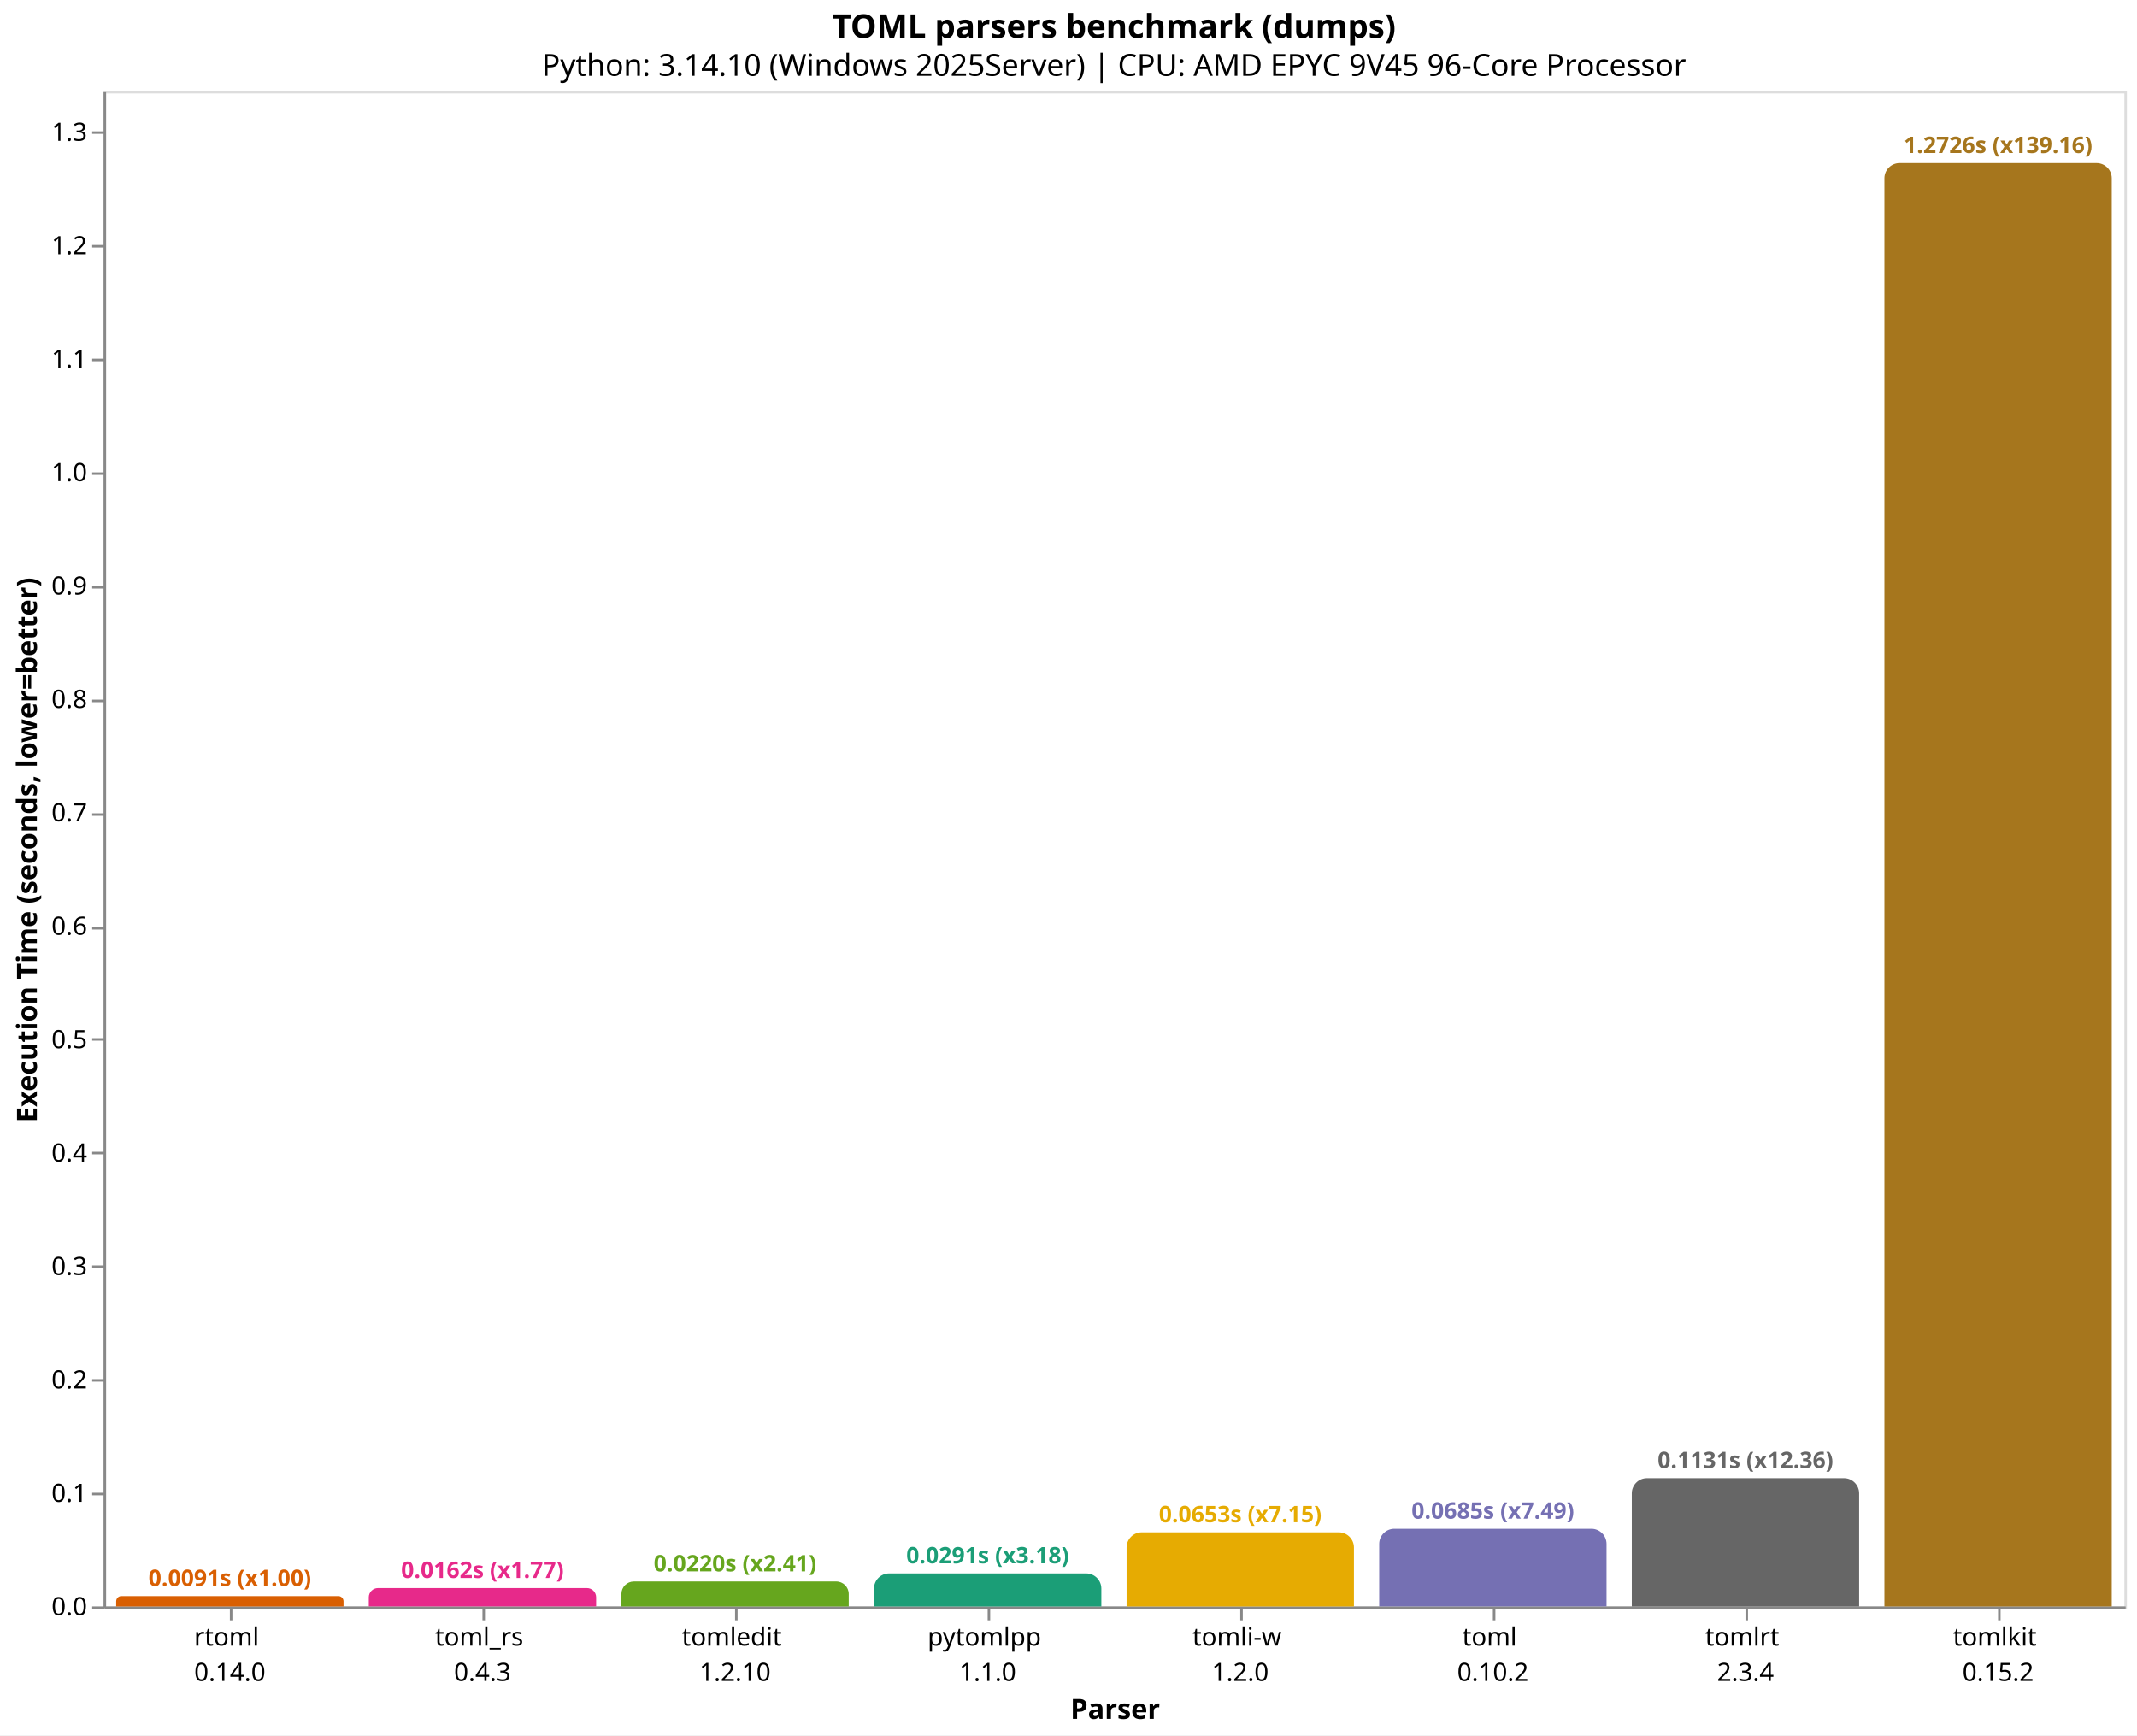
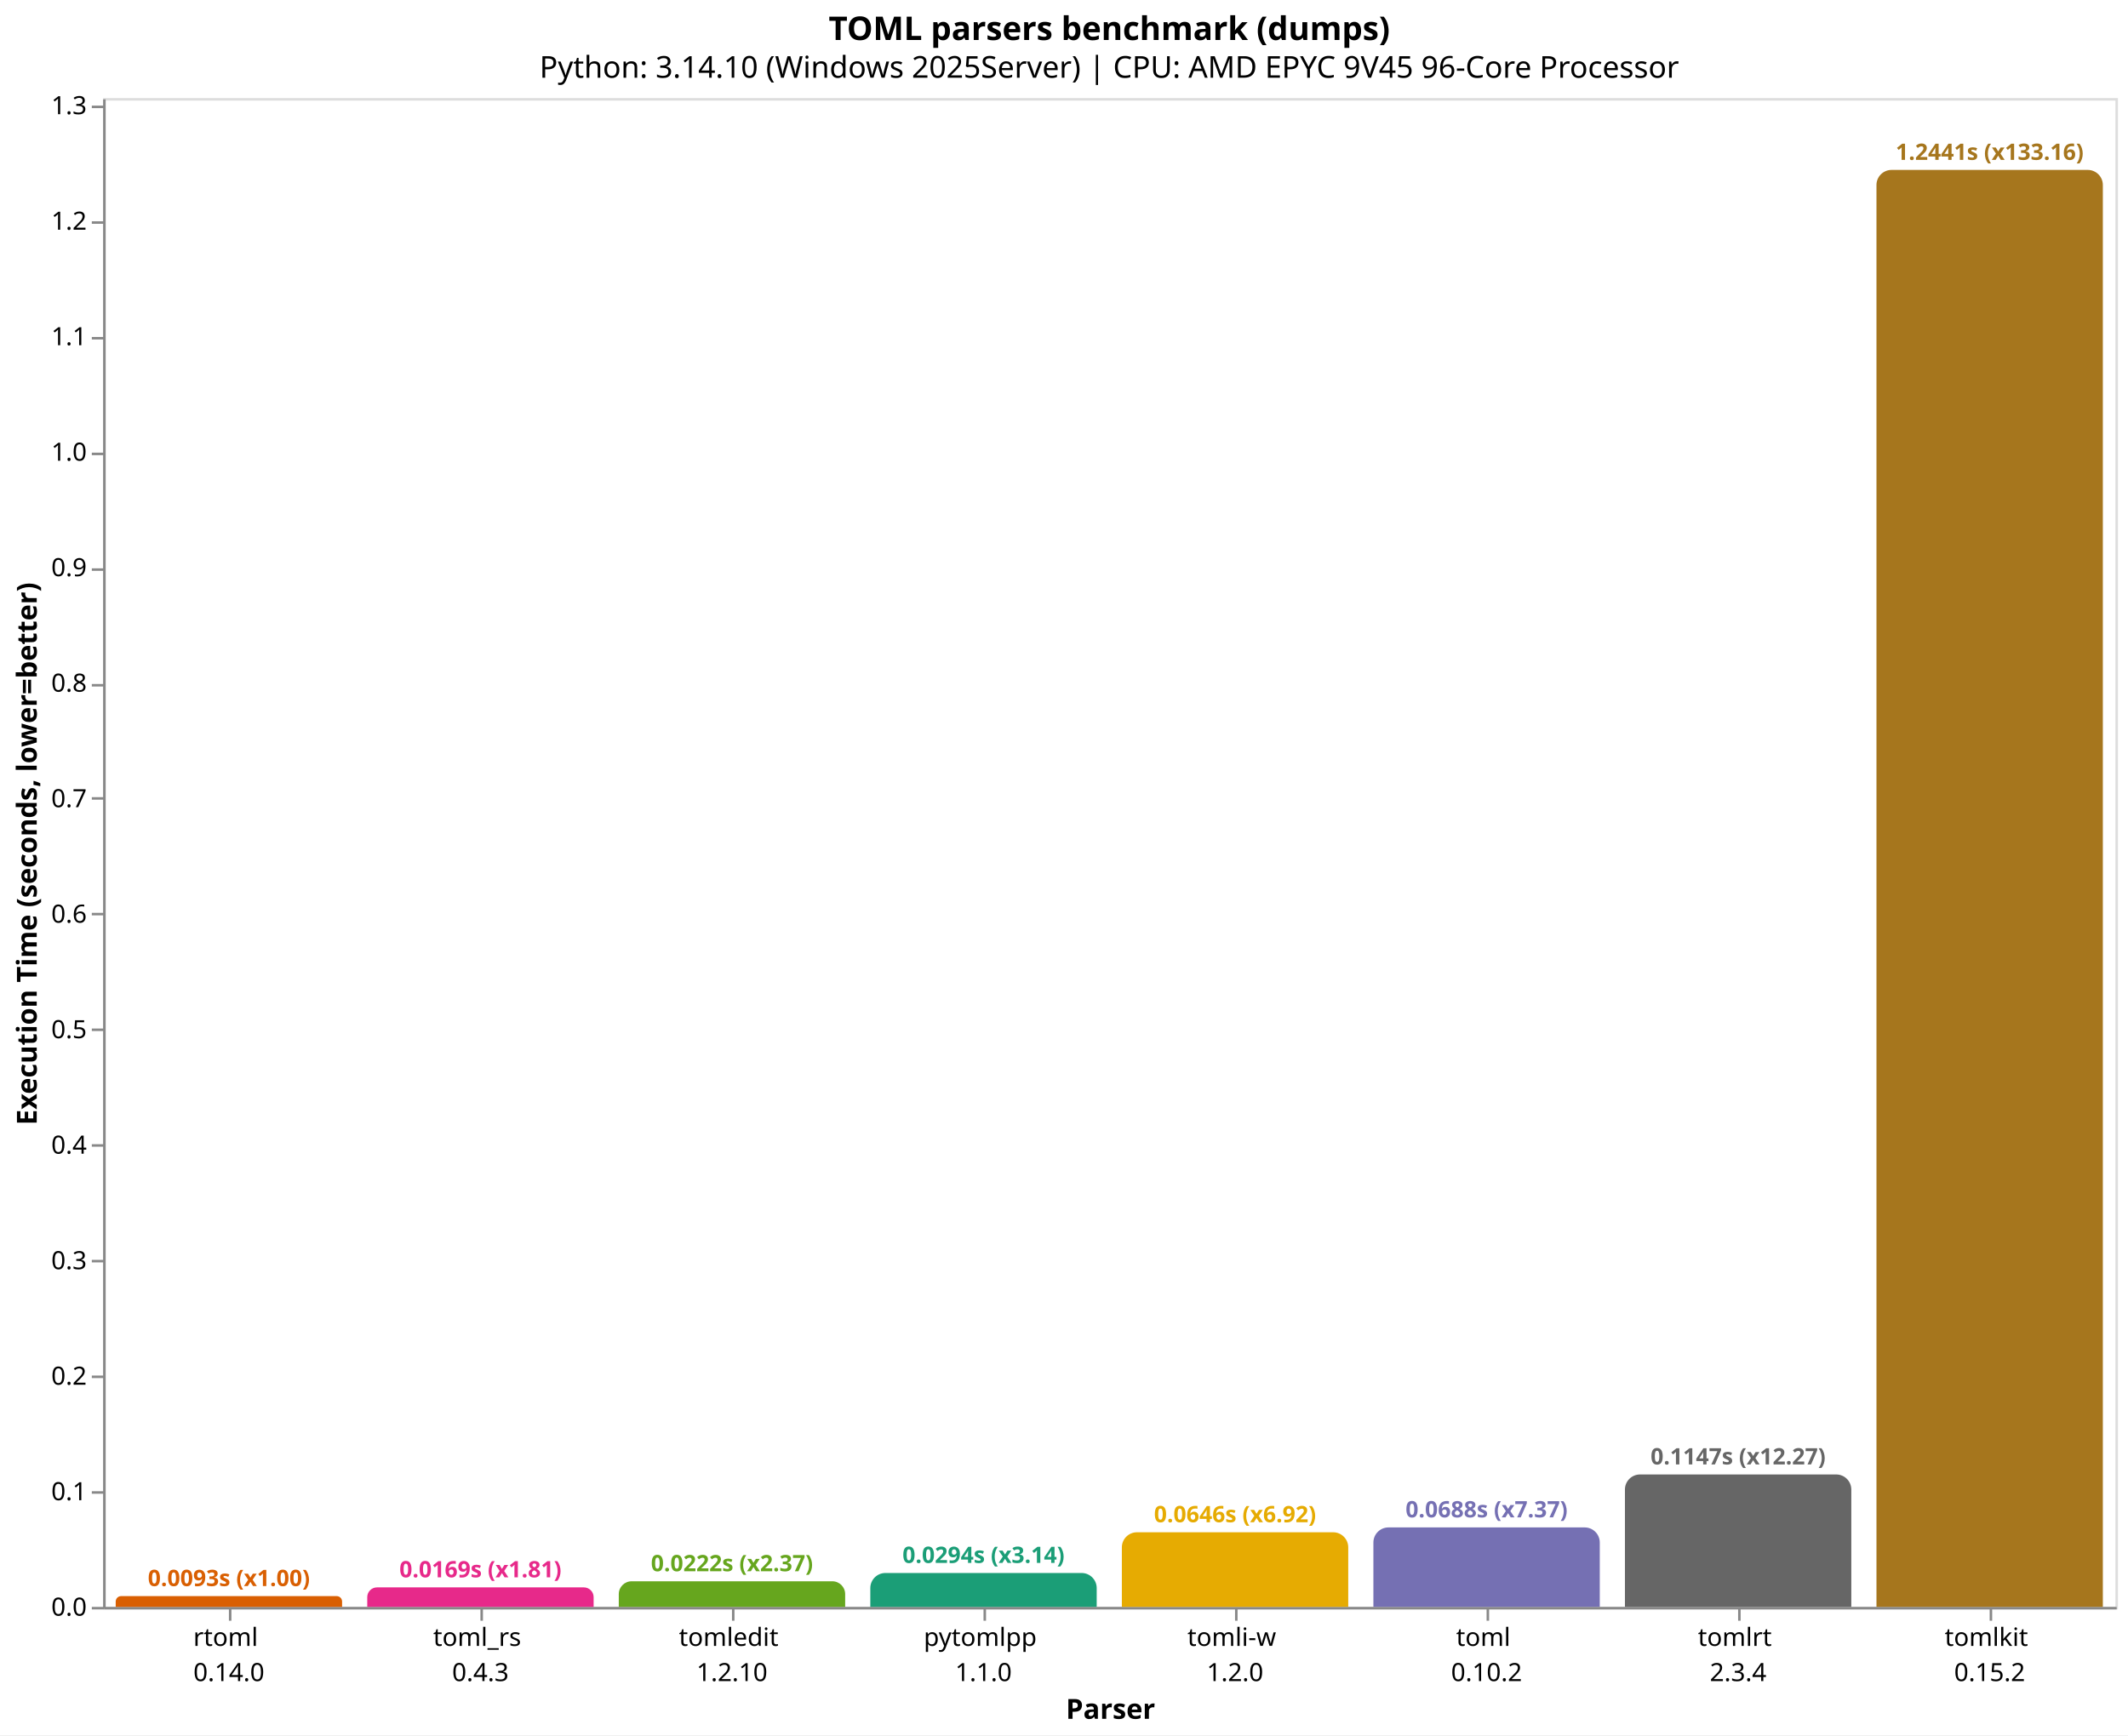
- <svg xmlns="http://www.w3.org/2000/svg" version="1.1" class="marks" width="846" height="687" viewBox="0 0 846 687">
-   <rect width="846" height="687" fill="white" />
-   <g fill="none" stroke-miterlimit="10" transform="translate(41,36)">
+ <svg xmlns="http://www.w3.org/2000/svg" version="1.1" class="marks" width="846" height="690" viewBox="0 0 846 690">
+   <rect width="846" height="690" fill="white" />
+   <g fill="none" stroke-miterlimit="10" transform="translate(41,39)">
    <g class="mark-group role-frame root" role="graphics-object" aria-roledescription="group mark container">
      <g transform="translate(0,0)">
        <path class="background" aria-hidden="true" d="M0.5,0.5h800v600h-800Z" stroke="#ddd" />
        <g>
          <g class="mark-group role-axis" role="graphics-symbol" aria-roledescription="axis" aria-label="X-axis titled 'Parser' for a discrete scale with 8 values: rtoml&#10;0.14.0, toml_rs&#10;0.4.3, tomledit&#10;1.2.10, pytomlpp&#10;1.1.0, tomli-w&#10;1.2.0, ending with tomlkit&#10;0.15.2">
            <g transform="translate(0.5,600.5)">
              <path class="background" aria-hidden="true" d="M0,0h0v0h0Z" pointer-events="none" />
              <g>
                <g class="mark-rule role-axis-tick" pointer-events="none">
                  <line transform="translate(50,0)" x2="0" y2="5" stroke="#888" stroke-width="1" opacity="1" />
                  <line transform="translate(150,0)" x2="0" y2="5" stroke="#888" stroke-width="1" opacity="1" />
                  <line transform="translate(250,0)" x2="0" y2="5" stroke="#888" stroke-width="1" opacity="1" />
                  <line transform="translate(350,0)" x2="0" y2="5" stroke="#888" stroke-width="1" opacity="1" />
                  <line transform="translate(450,0)" x2="0" y2="5" stroke="#888" stroke-width="1" opacity="1" />
                  <line transform="translate(550,0)" x2="0" y2="5" stroke="#888" stroke-width="1" opacity="1" />
                  <line transform="translate(650,0)" x2="0" y2="5" stroke="#888" stroke-width="1" opacity="1" />
                  <line transform="translate(750,0)" x2="0" y2="5" stroke="#888" stroke-width="1" opacity="1" />
                </g>
                <g class="mark-text role-axis-label" pointer-events="none">
                  <text text-anchor="middle" transform="translate(49.5,15)" font-family="sans-serif" font-size="10px" fill="#000" opacity="1">
                    <tspan>rtoml</tspan>
                    <tspan x="0" dy="14">0.14.0</tspan>
                  </text>
                  <text text-anchor="middle" transform="translate(149.5,15)" font-family="sans-serif" font-size="10px" fill="#000" opacity="1">
                    <tspan>toml_rs</tspan>
                    <tspan x="0" dy="14">0.4.3</tspan>
                  </text>
                  <text text-anchor="middle" transform="translate(249.5,15)" font-family="sans-serif" font-size="10px" fill="#000" opacity="1">
                    <tspan>tomledit</tspan>
                    <tspan x="0" dy="14">1.2.10</tspan>
                  </text>
                  <text text-anchor="middle" transform="translate(349.5,15)" font-family="sans-serif" font-size="10px" fill="#000" opacity="1">
                    <tspan>pytomlpp</tspan>
                    <tspan x="0" dy="14">1.1.0</tspan>
                  </text>
                  <text text-anchor="middle" transform="translate(449.5,15)" font-family="sans-serif" font-size="10px" fill="#000" opacity="1">
                    <tspan>tomli-w</tspan>
                    <tspan x="0" dy="14">1.2.0</tspan>
                  </text>
                  <text text-anchor="middle" transform="translate(549.5,15)" font-family="sans-serif" font-size="10px" fill="#000" opacity="1">
                    <tspan>toml</tspan>
                    <tspan x="0" dy="14">0.10.2</tspan>
                  </text>
                  <text text-anchor="middle" transform="translate(649.5,15)" font-family="sans-serif" font-size="10px" fill="#000" opacity="1">
                    <tspan>tomlrt</tspan>
                    <tspan x="0" dy="14">2.3.4</tspan>
                  </text>
                  <text text-anchor="middle" transform="translate(749.5,15)" font-family="sans-serif" font-size="10px" fill="#000" opacity="1">
                    <tspan>tomlkit</tspan>
                    <tspan x="0" dy="14">0.15.2</tspan>
                  </text>
                </g>
                <g class="mark-rule role-axis-domain" pointer-events="none">
                  <line transform="translate(0,0)" x2="800" y2="0" stroke="#888" stroke-width="1" opacity="1" />
                </g>
                <g class="mark-text role-axis-title" pointer-events="none">
                  <text text-anchor="middle" transform="translate(400,44)" font-family="sans-serif" font-size="11px" font-weight="bold" fill="#000" opacity="1">Parser</text>
                </g>
              </g>
              <path class="foreground" aria-hidden="true" d="" pointer-events="none" display="none" />
            </g>
          </g>
          <g class="mark-group role-axis" role="graphics-symbol" aria-roledescription="axis" aria-label="Y-axis titled 'Execution Time (seconds, lower=better)' for a linear scale with values from 0.0 to 1.3">
            <g transform="translate(0.5,0.5)">
              <path class="background" aria-hidden="true" d="M0,0h0v0h0Z" pointer-events="none" />
              <g>
                <g class="mark-rule role-axis-tick" pointer-events="none">
                  <line transform="translate(0,600)" x2="-5" y2="0" stroke="#888" stroke-width="1" opacity="1" />
-                   <line transform="translate(0,555)" x2="-5" y2="0" stroke="#888" stroke-width="1" opacity="1" />
-                   <line transform="translate(0,510)" x2="-5" y2="0" stroke="#888" stroke-width="1" opacity="1" />
-                   <line transform="translate(0,465)" x2="-5" y2="0" stroke="#888" stroke-width="1" opacity="1" />
-                   <line transform="translate(0,420)" x2="-5" y2="0" stroke="#888" stroke-width="1" opacity="1" />
-                   <line transform="translate(0,375)" x2="-5" y2="0" stroke="#888" stroke-width="1" opacity="1" />
-                   <line transform="translate(0,331)" x2="-5" y2="0" stroke="#888" stroke-width="1" opacity="1" />
-                   <line transform="translate(0,286)" x2="-5" y2="0" stroke="#888" stroke-width="1" opacity="1" />
-                   <line transform="translate(0,241)" x2="-5" y2="0" stroke="#888" stroke-width="1" opacity="1" />
-                   <line transform="translate(0,196)" x2="-5" y2="0" stroke="#888" stroke-width="1" opacity="1" />
-                   <line transform="translate(0,151)" x2="-5" y2="0" stroke="#888" stroke-width="1" opacity="1" />
-                   <line transform="translate(0,106)" x2="-5" y2="0" stroke="#888" stroke-width="1" opacity="1" />
-                   <line transform="translate(0,61)" x2="-5" y2="0" stroke="#888" stroke-width="1" opacity="1" />
-                   <line transform="translate(0,16)" x2="-5" y2="0" stroke="#888" stroke-width="1" opacity="1" />
+                   <line transform="translate(0,554)" x2="-5" y2="0" stroke="#888" stroke-width="1" opacity="1" />
+                   <line transform="translate(0,508)" x2="-5" y2="0" stroke="#888" stroke-width="1" opacity="1" />
+                   <line transform="translate(0,462)" x2="-5" y2="0" stroke="#888" stroke-width="1" opacity="1" />
+                   <line transform="translate(0,416)" x2="-5" y2="0" stroke="#888" stroke-width="1" opacity="1" />
+                   <line transform="translate(0,370)" x2="-5" y2="0" stroke="#888" stroke-width="1" opacity="1" />
+                   <line transform="translate(0,324)" x2="-5" y2="0" stroke="#888" stroke-width="1" opacity="1" />
+                   <line transform="translate(0,278)" x2="-5" y2="0" stroke="#888" stroke-width="1" opacity="1" />
+                   <line transform="translate(0,233)" x2="-5" y2="0" stroke="#888" stroke-width="1" opacity="1" />
+                   <line transform="translate(0,187)" x2="-5" y2="0" stroke="#888" stroke-width="1" opacity="1" />
+                   <line transform="translate(0,141)" x2="-5" y2="0" stroke="#888" stroke-width="1" opacity="1" />
+                   <line transform="translate(0,95)" x2="-5" y2="0" stroke="#888" stroke-width="1" opacity="1" />
+                   <line transform="translate(0,49)" x2="-5" y2="0" stroke="#888" stroke-width="1" opacity="1" />
+                   <line transform="translate(0,3)" x2="-5" y2="0" stroke="#888" stroke-width="1" opacity="1" />
                </g>
                <g class="mark-text role-axis-label" pointer-events="none">
                  <text text-anchor="end" transform="translate(-7,603)" font-family="sans-serif" font-size="10px" fill="#000" opacity="1">0.0</text>
-                   <text text-anchor="end" transform="translate(-7,558.0968)" font-family="sans-serif" font-size="10px" fill="#000" opacity="1">0.1</text>
-                   <text text-anchor="end" transform="translate(-7,513.1935)" font-family="sans-serif" font-size="10px" fill="#000" opacity="1">0.2</text>
-                   <text text-anchor="end" transform="translate(-7,468.2903)" font-family="sans-serif" font-size="10px" fill="#000" opacity="1">0.3</text>
-                   <text text-anchor="end" transform="translate(-7,423.387)" font-family="sans-serif" font-size="10px" fill="#000" opacity="1">0.4</text>
-                   <text text-anchor="end" transform="translate(-7,378.4838)" font-family="sans-serif" font-size="10px" fill="#000" opacity="1">0.5</text>
-                   <text text-anchor="end" transform="translate(-7,333.5806)" font-family="sans-serif" font-size="10px" fill="#000" opacity="1">0.6</text>
-                   <text text-anchor="end" transform="translate(-7,288.6773)" font-family="sans-serif" font-size="10px" fill="#000" opacity="1">0.7</text>
-                   <text text-anchor="end" transform="translate(-7,243.7741)" font-family="sans-serif" font-size="10px" fill="#000" opacity="1">0.8</text>
-                   <text text-anchor="end" transform="translate(-7,198.8708)" font-family="sans-serif" font-size="10px" fill="#000" opacity="1">0.9</text>
-                   <text text-anchor="end" transform="translate(-7,153.9676)" font-family="sans-serif" font-size="10px" fill="#000" opacity="1">1.0</text>
-                   <text text-anchor="end" transform="translate(-7,109.0644)" font-family="sans-serif" font-size="10px" fill="#000" opacity="1">1.1</text>
-                   <text text-anchor="end" transform="translate(-7,64.16112)" font-family="sans-serif" font-size="10px" fill="#000" opacity="1">1.2</text>
-                   <text text-anchor="end" transform="translate(-7,19.25788)" font-family="sans-serif" font-size="10px" fill="#000" opacity="1">1.3</text>
+                   <text text-anchor="end" transform="translate(-7,557.07)" font-family="sans-serif" font-size="10px" fill="#000" opacity="1">0.1</text>
+                   <text text-anchor="end" transform="translate(-7,511.14)" font-family="sans-serif" font-size="10px" fill="#000" opacity="1">0.2</text>
+                   <text text-anchor="end" transform="translate(-7,465.2101)" font-family="sans-serif" font-size="10px" fill="#000" opacity="1">0.3</text>
+                   <text text-anchor="end" transform="translate(-7,419.2801)" font-family="sans-serif" font-size="10px" fill="#000" opacity="1">0.4</text>
+                   <text text-anchor="end" transform="translate(-7,373.3501)" font-family="sans-serif" font-size="10px" fill="#000" opacity="1">0.5</text>
+                   <text text-anchor="end" transform="translate(-7,327.4201)" font-family="sans-serif" font-size="10px" fill="#000" opacity="1">0.6</text>
+                   <text text-anchor="end" transform="translate(-7,281.4901)" font-family="sans-serif" font-size="10px" fill="#000" opacity="1">0.7</text>
+                   <text text-anchor="end" transform="translate(-7,235.5602)" font-family="sans-serif" font-size="10px" fill="#000" opacity="1">0.8</text>
+                   <text text-anchor="end" transform="translate(-7,189.6302)" font-family="sans-serif" font-size="10px" fill="#000" opacity="1">0.9</text>
+                   <text text-anchor="end" transform="translate(-7,143.7002)" font-family="sans-serif" font-size="10px" fill="#000" opacity="1">1.0</text>
+                   <text text-anchor="end" transform="translate(-7,97.77022)" font-family="sans-serif" font-size="10px" fill="#000" opacity="1">1.1</text>
+                   <text text-anchor="end" transform="translate(-7,51.84024)" font-family="sans-serif" font-size="10px" fill="#000" opacity="1">1.2</text>
+                   <text text-anchor="end" transform="translate(-7,5.910257)" font-family="sans-serif" font-size="10px" fill="#000" opacity="1">1.3</text>
                </g>
                <g class="mark-rule role-axis-domain" pointer-events="none">
                  <line transform="translate(0,600)" x2="0" y2="-600" stroke="#888" stroke-width="1" opacity="1" />
                </g>
                <g class="mark-text role-axis-title" pointer-events="none">
                  <text text-anchor="middle" transform="translate(-24.90137,300) rotate(-90) translate(0,-2)" font-family="sans-serif" font-size="11px" font-weight="bold" fill="#000" opacity="1">Execution Time (seconds, lower=better)</text>
                </g>
              </g>
              <path class="foreground" aria-hidden="true" d="" pointer-events="none" display="none" />
            </g>
          </g>
          <g class="mark-group role-scope" role="graphics-object" aria-roledescription="group mark container">
-             <g transform="translate(5,595.8939)">
-               <path class="background" aria-hidden="true" d="M2.053,0L87.947,0C89.08,0,90,0.92,90,2.053L90,4.106C90,4.106,90,4.106,90,4.106L0,4.106C0,4.106,0,4.106,0,4.106L0,2.053C0,0.92,0.92,0,2.053,0Z" />
+             <g transform="translate(5,595.7088)">
+               <path class="background" aria-hidden="true" d="M2.146,0L87.854,0C89.039,0,90,0.961,90,2.146L90,4.291C90,4.291,90,4.291,90,4.291L0,4.291C0,4.291,0,4.291,0,4.291L0,2.146C0,0.961,0.961,0,2.146,0Z" />
              <g clip-path="url(#clip9)">
                <g class="mark-group role-scope" role="graphics-object" aria-roledescription="group mark container">
-                   <g transform="translate(0,-595.8939)">
-                     <path class="background" aria-hidden="true" d="M0,0h90v0h-90Z" />
-                     <g>
-                       <g class="mark-rect role-mark layer_0_marks" role="graphics-object" aria-roledescription="rect mark container">
-                         <path aria-label="Parser: rtoml&#10;0.14.0; Execution Time (seconds, lower=better): 0.00914440000003; parser: rtoml; Execution Time (s): 0.0091; Slowdown: 1.00" role="graphics-symbol" aria-roledescription="bar" d="M0,595.894h90v4.106h-90Z" fill="#d95f02" />
-                       </g>
-                     </g>
-                     <path class="foreground" aria-hidden="true" d="" display="none" />
-                   </g>
-                 </g>
-               </g>
-               <path class="foreground" aria-hidden="true" d="" display="none" />
-             </g>
-             <g transform="translate(105,592.7216)">
-               <path class="background" aria-hidden="true" d="M3.639,0L86.361,0C88.369,0,90,1.631,90,3.639L90,7.278C90,7.278,90,7.278,90,7.278L0,7.278C0,7.278,0,7.278,0,7.278L0,3.639C0,1.631,1.631,0,3.639,0Z" />
+                   <g transform="translate(0,-595.7088)">
+                     <path class="background" aria-hidden="true" d="M0,0h90v0h-90Z" />
+                     <g>
+                       <g class="mark-rect role-mark layer_0_marks" role="graphics-object" aria-roledescription="rect mark container">
+                         <path aria-label="Parser: rtoml&#10;0.14.0; Execution Time (seconds, lower=better): 0.009343; parser: rtoml; Execution Time (s): 0.0093; Slowdown: 1.00" role="graphics-symbol" aria-roledescription="bar" d="M0,595.709h90v4.291h-90Z" fill="#d95f02" />
+                       </g>
+                     </g>
+                     <path class="foreground" aria-hidden="true" d="" display="none" />
+                   </g>
+                 </g>
+               </g>
+               <path class="foreground" aria-hidden="true" d="" display="none" />
+             </g>
+             <g transform="translate(105,592.2346)">
+               <path class="background" aria-hidden="true" d="M3.883,0L86.117,0C88.26,0,90,1.74,90,3.883L90,7.765C90,7.765,90,7.765,90,7.765L0,7.765C0,7.765,0,7.765,0,7.765L0,3.883C0,1.74,1.74,0,3.883,0Z" />
              <g clip-path="url(#clip10)">
                <g class="mark-group role-scope" role="graphics-object" aria-roledescription="group mark container">
-                   <g transform="translate(0,-592.7216)">
-                     <path class="background" aria-hidden="true" d="M0,0h90v0h-90Z" />
-                     <g>
-                       <g class="mark-rect role-mark layer_0_marks" role="graphics-object" aria-roledescription="rect mark container">
-                         <path aria-label="Parser: toml_rs&#10;0.4.3; Execution Time (seconds, lower=better): 0.016209; parser: toml_rs; Execution Time (s): 0.0162; Slowdown: 1.77" role="graphics-symbol" aria-roledescription="bar" d="M0,592.722h90v7.278h-90Z" fill="#e7298a" />
-                       </g>
-                     </g>
-                     <path class="foreground" aria-hidden="true" d="" display="none" />
-                   </g>
-                 </g>
-               </g>
-               <path class="foreground" aria-hidden="true" d="" display="none" />
-             </g>
-             <g transform="translate(205,590.1108)">
-               <path class="background" aria-hidden="true" d="M4.945,0L85.055,0C87.784,0,90,2.216,90,4.945L90,9.889C90,9.889,90,9.889,90,9.889L0,9.889C0,9.889,0,9.889,0,9.889L0,4.945C0,2.216,2.216,0,4.945,0Z" />
+                   <g transform="translate(0,-592.2346)">
+                     <path class="background" aria-hidden="true" d="M0,0h90v0h-90Z" />
+                     <g>
+                       <g class="mark-rect role-mark layer_0_marks" role="graphics-object" aria-roledescription="rect mark container">
+                         <path aria-label="Parser: toml_rs&#10;0.4.3; Execution Time (seconds, lower=better): 0.0169071; parser: toml_rs; Execution Time (s): 0.0169; Slowdown: 1.81" role="graphics-symbol" aria-roledescription="bar" d="M0,592.235h90v7.765h-90Z" fill="#e7298a" />
+                       </g>
+                     </g>
+                     <path class="foreground" aria-hidden="true" d="" display="none" />
+                   </g>
+                 </g>
+               </g>
+               <path class="foreground" aria-hidden="true" d="" display="none" />
+             </g>
+             <g transform="translate(205,589.8108)">
+               <path class="background" aria-hidden="true" d="M5.095,0L84.905,0C87.717,0,90,2.283,90,5.095L90,10.189C90,10.189,90,10.189,90,10.189L0,10.189C0,10.189,0,10.189,0,10.189L0,5.095C0,2.283,2.283,0,5.095,0Z" />
              <g clip-path="url(#clip11)">
                <g class="mark-group role-scope" role="graphics-object" aria-roledescription="group mark container">
-                   <g transform="translate(0,-590.1108)">
-                     <path class="background" aria-hidden="true" d="M0,0h90v0h-90Z" />
-                     <g>
-                       <g class="mark-rect role-mark layer_0_marks" role="graphics-object" aria-roledescription="rect mark container">
-                         <path aria-label="Parser: tomledit&#10;1.2.10; Execution Time (seconds, lower=better): 0.0220233; parser: tomledit; Execution Time (s): 0.0220; Slowdown: 2.41" role="graphics-symbol" aria-roledescription="bar" d="M0,590.111h90v9.889h-90Z" fill="#66a61e" />
-                       </g>
-                     </g>
-                     <path class="foreground" aria-hidden="true" d="" display="none" />
-                   </g>
-                 </g>
-               </g>
-               <path class="foreground" aria-hidden="true" d="" display="none" />
-             </g>
-             <g transform="translate(305,586.9239)">
-               <path class="background" aria-hidden="true" d="M6,0L84,0C87.311,0,90,2.689,90,6L90,13.076C90,13.076,90,13.076,90,13.076L0,13.076C0,13.076,0,13.076,0,13.076L0,6C0,2.689,2.689,0,6,0Z" />
+                   <g transform="translate(0,-589.8108)">
+                     <path class="background" aria-hidden="true" d="M0,0h90v0h-90Z" />
+                     <g>
+                       <g class="mark-rect role-mark layer_0_marks" role="graphics-object" aria-roledescription="rect mark container">
+                         <path aria-label="Parser: tomledit&#10;1.2.10; Execution Time (seconds, lower=better): 0.0221842; parser: tomledit; Execution Time (s): 0.0222; Slowdown: 2.37" role="graphics-symbol" aria-roledescription="bar" d="M0,589.811h90v10.189h-90Z" fill="#66a61e" />
+                       </g>
+                     </g>
+                     <path class="foreground" aria-hidden="true" d="" display="none" />
+                   </g>
+                 </g>
+               </g>
+               <path class="foreground" aria-hidden="true" d="" display="none" />
+             </g>
+             <g transform="translate(305,586.5136)">
+               <path class="background" aria-hidden="true" d="M6,0L84,0C87.311,0,90,2.689,90,6L90,13.486C90,13.486,90,13.486,90,13.486L0,13.486C0,13.486,0,13.486,0,13.486L0,6C0,2.689,2.689,0,6,0Z" />
              <g clip-path="url(#clip12)">
                <g class="mark-group role-scope" role="graphics-object" aria-roledescription="group mark container">
-                   <g transform="translate(0,-586.9239)">
-                     <path class="background" aria-hidden="true" d="M0,0h90v0h-90Z" />
-                     <g>
-                       <g class="mark-rect role-mark layer_0_marks" role="graphics-object" aria-roledescription="rect mark container">
-                         <path aria-label="Parser: pytomlpp&#10;1.1.0; Execution Time (seconds, lower=better): 0.0291207; parser: pytomlpp; Execution Time (s): 0.0291; Slowdown: 3.18" role="graphics-symbol" aria-roledescription="bar" d="M0,586.924h90v13.076h-90Z" fill="#1b9e77" />
-                       </g>
-                     </g>
-                     <path class="foreground" aria-hidden="true" d="" display="none" />
-                   </g>
-                 </g>
-               </g>
-               <path class="foreground" aria-hidden="true" d="" display="none" />
-             </g>
-             <g transform="translate(405,570.6578)">
-               <path class="background" aria-hidden="true" d="M6,0L84,0C87.311,0,90,2.689,90,6L90,29.342C90,29.342,90,29.342,90,29.342L0,29.342C0,29.342,0,29.342,0,29.342L0,6C0,2.689,2.689,0,6,0Z" />
+                   <g transform="translate(0,-586.5136)">
+                     <path class="background" aria-hidden="true" d="M0,0h90v0h-90Z" />
+                     <g>
+                       <g class="mark-rect role-mark layer_0_marks" role="graphics-object" aria-roledescription="rect mark container">
+                         <path aria-label="Parser: pytomlpp&#10;1.1.0; Execution Time (seconds, lower=better): 0.029363; parser: pytomlpp; Execution Time (s): 0.0294; Slowdown: 3.14" role="graphics-symbol" aria-roledescription="bar" d="M0,586.514h90v13.486h-90Z" fill="#1b9e77" />
+                       </g>
+                     </g>
+                     <path class="foreground" aria-hidden="true" d="" display="none" />
+                   </g>
+                 </g>
+               </g>
+               <path class="foreground" aria-hidden="true" d="" display="none" />
+             </g>
+             <g transform="translate(405,570.3216)">
+               <path class="background" aria-hidden="true" d="M6,0L84,0C87.311,0,90,2.689,90,6L90,29.678C90,29.678,90,29.678,90,29.678L0,29.678C0,29.678,0,29.678,0,29.678L0,6C0,2.689,2.689,0,6,0Z" />
              <g clip-path="url(#clip13)">
                <g class="mark-group role-scope" role="graphics-object" aria-roledescription="group mark container">
-                   <g transform="translate(0,-570.6578)">
-                     <path class="background" aria-hidden="true" d="M0,0h90v0h-90Z" />
-                     <g>
-                       <g class="mark-rect role-mark layer_0_marks" role="graphics-object" aria-roledescription="rect mark container">
-                         <path aria-label="Parser: tomli-w&#10;1.2.0; Execution Time (seconds, lower=better): 0.0653453; parser: tomli-w; Execution Time (s): 0.0653; Slowdown: 7.15" role="graphics-symbol" aria-roledescription="bar" d="M0,570.658h90v29.342h-90Z" fill="#e6ab02" />
-                       </g>
-                     </g>
-                     <path class="foreground" aria-hidden="true" d="" display="none" />
-                   </g>
-                 </g>
-               </g>
-               <path class="foreground" aria-hidden="true" d="" display="none" />
-             </g>
-             <g transform="translate(505,569.2526)">
-               <path class="background" aria-hidden="true" d="M6,0L84,0C87.311,0,90,2.689,90,6L90,30.747C90,30.747,90,30.747,90,30.747L0,30.747C0,30.747,0,30.747,0,30.747L0,6C0,2.689,2.689,0,6,0Z" />
+                   <g transform="translate(0,-570.3216)">
+                     <path class="background" aria-hidden="true" d="M0,0h90v0h-90Z" />
+                     <g>
+                       <g class="mark-rect role-mark layer_0_marks" role="graphics-object" aria-roledescription="rect mark container">
+                         <path aria-label="Parser: tomli-w&#10;1.2.0; Execution Time (seconds, lower=better): 0.0646166; parser: tomli-w; Execution Time (s): 0.0646; Slowdown: 6.92" role="graphics-symbol" aria-roledescription="bar" d="M0,570.322h90v29.678h-90Z" fill="#e6ab02" />
+                       </g>
+                     </g>
+                     <path class="foreground" aria-hidden="true" d="" display="none" />
+                   </g>
+                 </g>
+               </g>
+               <path class="foreground" aria-hidden="true" d="" display="none" />
+             </g>
+             <g transform="translate(505,568.3906)">
+               <path class="background" aria-hidden="true" d="M6,0L84,0C87.311,0,90,2.689,90,6L90,31.609C90,31.609,90,31.609,90,31.609L0,31.609C0,31.609,0,31.609,0,31.609L0,6C0,2.689,2.689,0,6,0Z" />
              <g clip-path="url(#clip14)">
                <g class="mark-group role-scope" role="graphics-object" aria-roledescription="group mark container">
-                   <g transform="translate(0,-569.2526)">
-                     <path class="background" aria-hidden="true" d="M0,0h90v0h-90Z" />
-                     <g>
-                       <g class="mark-rect role-mark layer_0_marks" role="graphics-object" aria-roledescription="rect mark container">
-                         <path aria-label="Parser: toml&#10;0.10.2; Execution Time (seconds, lower=better): 0.0684747; parser: toml; Execution Time (s): 0.0685; Slowdown: 7.49" role="graphics-symbol" aria-roledescription="bar" d="M0,569.253h90v30.747h-90Z" fill="#7570b3" />
-                       </g>
-                     </g>
-                     <path class="foreground" aria-hidden="true" d="" display="none" />
-                   </g>
-                 </g>
-               </g>
-               <path class="foreground" aria-hidden="true" d="" display="none" />
-             </g>
-             <g transform="translate(605,549.229)">
-               <path class="background" aria-hidden="true" d="M6,0L84,0C87.311,0,90,2.689,90,6L90,50.771C90,50.771,90,50.771,90,50.771L0,50.771C0,50.771,0,50.771,0,50.771L0,6C0,2.689,2.689,0,6,0Z" />
+                   <g transform="translate(0,-568.3906)">
+                     <path class="background" aria-hidden="true" d="M0,0h90v0h-90Z" />
+                     <g>
+                       <g class="mark-rect role-mark layer_0_marks" role="graphics-object" aria-roledescription="rect mark container">
+                         <path aria-label="Parser: toml&#10;0.10.2; Execution Time (seconds, lower=better): 0.0688208; parser: toml; Execution Time (s): 0.0688; Slowdown: 7.37" role="graphics-symbol" aria-roledescription="bar" d="M0,568.391h90v31.609h-90Z" fill="#7570b3" />
+                       </g>
+                     </g>
+                     <path class="foreground" aria-hidden="true" d="" display="none" />
+                   </g>
+                 </g>
+               </g>
+               <path class="foreground" aria-hidden="true" d="" display="none" />
+             </g>
+             <g transform="translate(605,547.3325)">
+               <path class="background" aria-hidden="true" d="M6,0L84,0C87.311,0,90,2.689,90,6L90,52.667C90,52.667,90,52.667,90,52.667L0,52.667C0,52.667,0,52.667,0,52.667L0,6C0,2.689,2.689,0,6,0Z" />
              <g clip-path="url(#clip15)">
                <g class="mark-group role-scope" role="graphics-object" aria-roledescription="group mark container">
-                   <g transform="translate(0,-549.229)">
-                     <path class="background" aria-hidden="true" d="M0,0h90v0h-90Z" />
-                     <g>
-                       <g class="mark-rect role-mark layer_0_marks" role="graphics-object" aria-roledescription="rect mark container">
-                         <path aria-label="Parser: tomlrt&#10;2.3.4; Execution Time (seconds, lower=better): 0.1130675; parser: tomlrt; Execution Time (s): 0.1131; Slowdown: 12.36" role="graphics-symbol" aria-roledescription="bar" d="M0,549.229h90v50.771h-90Z" fill="#666666" />
+                   <g transform="translate(0,-547.3325)">
+                     <path class="background" aria-hidden="true" d="M0,0h90v0h-90Z" />
+                     <g>
+                       <g class="mark-rect role-mark layer_0_marks" role="graphics-object" aria-roledescription="rect mark container">
+                         <path aria-label="Parser: tomlrt&#10;2.3.4; Execution Time (seconds, lower=better): 0.1146691; parser: tomlrt; Execution Time (s): 0.1147; Slowdown: 12.27" role="graphics-symbol" aria-roledescription="bar" d="M0,547.333h90v52.667h-90Z" fill="#666666" />
                      </g>
                    </g>
                    <path class="foreground" aria-hidden="true" d="" display="none" />
                  </g>
                </g>
              </g>
              <path class="foreground" aria-hidden="true" d="" display="none" />
            </g>
            <g transform="translate(705,28.57143)">
              <path class="background" aria-hidden="true" d="M6,0L84,0C87.311,0,90,2.689,90,6L90,571.429C90,571.429,90,571.429,90,571.429L0,571.429C0,571.429,0,571.429,0,571.429L0,6C0,2.689,2.689,0,6,0Z" />
              <g clip-path="url(#clip16)">
                <g class="mark-group role-scope" role="graphics-object" aria-roledescription="group mark container">
                  <g transform="translate(0,-28.57143)">
                    <path class="background" aria-hidden="true" d="M0,0h90v0h-90Z" />
                    <g>
                      <g class="mark-rect role-mark layer_0_marks" role="graphics-object" aria-roledescription="rect mark container">
-                         <path aria-label="Parser: tomlkit&#10;0.15.2; Execution Time (seconds, lower=better): 1.2725776; parser: tomlkit; Execution Time (s): 1.2726; Slowdown: 139.16" role="graphics-symbol" aria-roledescription="bar" d="M0,28.571h90v571.429h-90Z" fill="#a6761d" />
+                         <path aria-label="Parser: tomlkit&#10;0.15.2; Execution Time (seconds, lower=better): 1.2441298; parser: tomlkit; Execution Time (s): 1.2441; Slowdown: 133.16" role="graphics-symbol" aria-roledescription="bar" d="M0,28.571h90v571.429h-90Z" fill="#a6761d" />
                      </g>
                    </g>
                    <path class="foreground" aria-hidden="true" d="" display="none" />
                  </g>
                </g>
              </g>
              <path class="foreground" aria-hidden="true" d="" display="none" />
            </g>
          </g>
          <g class="mark-text role-mark layer_1_marks" role="graphics-object" aria-roledescription="text mark container">
-             <text aria-label="Parser: rtoml&#10;0.14.0; Execution Time (seconds, lower=better): 0.00914440000003; parser: rtoml; label: 0.0091s (x1.00); Execution Time (s): 0.0091; Slowdown: 1.00" role="graphics-symbol" aria-roledescription="text mark" text-anchor="middle" transform="translate(50,591.8939)" font-family="sans-serif" font-size="9px" font-weight="bold" fill="#d95f02">0.0091s (x1.00)</text>
-             <text aria-label="Parser: toml_rs&#10;0.4.3; Execution Time (seconds, lower=better): 0.016209; parser: toml_rs; label: 0.0162s (x1.77); Execution Time (s): 0.0162; Slowdown: 1.77" role="graphics-symbol" aria-roledescription="text mark" text-anchor="middle" transform="translate(150,588.7216)" font-family="sans-serif" font-size="9px" font-weight="bold" fill="#e7298a">0.0162s (x1.77)</text>
-             <text aria-label="Parser: tomledit&#10;1.2.10; Execution Time (seconds, lower=better): 0.0220233; parser: tomledit; label: 0.0220s (x2.41); Execution Time (s): 0.0220; Slowdown: 2.41" role="graphics-symbol" aria-roledescription="text mark" text-anchor="middle" transform="translate(250,586.1108)" font-family="sans-serif" font-size="9px" font-weight="bold" fill="#66a61e">0.0220s (x2.41)</text>
-             <text aria-label="Parser: pytomlpp&#10;1.1.0; Execution Time (seconds, lower=better): 0.0291207; parser: pytomlpp; label: 0.0291s (x3.18); Execution Time (s): 0.0291; Slowdown: 3.18" role="graphics-symbol" aria-roledescription="text mark" text-anchor="middle" transform="translate(350,582.9239)" font-family="sans-serif" font-size="9px" font-weight="bold" fill="#1b9e77">0.0291s (x3.18)</text>
-             <text aria-label="Parser: tomli-w&#10;1.2.0; Execution Time (seconds, lower=better): 0.0653453; parser: tomli-w; label: 0.0653s (x7.15); Execution Time (s): 0.0653; Slowdown: 7.15" role="graphics-symbol" aria-roledescription="text mark" text-anchor="middle" transform="translate(450,566.6578)" font-family="sans-serif" font-size="9px" font-weight="bold" fill="#e6ab02">0.0653s (x7.15)</text>
-             <text aria-label="Parser: toml&#10;0.10.2; Execution Time (seconds, lower=better): 0.0684747; parser: toml; label: 0.0685s (x7.49); Execution Time (s): 0.0685; Slowdown: 7.49" role="graphics-symbol" aria-roledescription="text mark" text-anchor="middle" transform="translate(550,565.2526)" font-family="sans-serif" font-size="9px" font-weight="bold" fill="#7570b3">0.0685s (x7.49)</text>
-             <text aria-label="Parser: tomlrt&#10;2.3.4; Execution Time (seconds, lower=better): 0.1130675; parser: tomlrt; label: 0.1131s (x12.36); Execution Time (s): 0.1131; Slowdown: 12.36" role="graphics-symbol" aria-roledescription="text mark" text-anchor="middle" transform="translate(650,545.229)" font-family="sans-serif" font-size="9px" font-weight="bold" fill="#666666">0.1131s (x12.36)</text>
-             <text aria-label="Parser: tomlkit&#10;0.15.2; Execution Time (seconds, lower=better): 1.2725776; parser: tomlkit; label: 1.2726s (x139.16); Execution Time (s): 1.2726; Slowdown: 139.16" role="graphics-symbol" aria-roledescription="text mark" text-anchor="middle" transform="translate(750,24.57143)" font-family="sans-serif" font-size="9px" font-weight="bold" fill="#a6761d">1.2726s (x139.16)</text>
+             <text aria-label="Parser: rtoml&#10;0.14.0; Execution Time (seconds, lower=better): 0.009343; parser: rtoml; label: 0.0093s (x1.00); Execution Time (s): 0.0093; Slowdown: 1.00" role="graphics-symbol" aria-roledescription="text mark" text-anchor="middle" transform="translate(50,591.7088)" font-family="sans-serif" font-size="9px" font-weight="bold" fill="#d95f02">0.0093s (x1.00)</text>
+             <text aria-label="Parser: toml_rs&#10;0.4.3; Execution Time (seconds, lower=better): 0.0169071; parser: toml_rs; label: 0.0169s (x1.81); Execution Time (s): 0.0169; Slowdown: 1.81" role="graphics-symbol" aria-roledescription="text mark" text-anchor="middle" transform="translate(150,588.2346)" font-family="sans-serif" font-size="9px" font-weight="bold" fill="#e7298a">0.0169s (x1.81)</text>
+             <text aria-label="Parser: tomledit&#10;1.2.10; Execution Time (seconds, lower=better): 0.0221842; parser: tomledit; label: 0.0222s (x2.37); Execution Time (s): 0.0222; Slowdown: 2.37" role="graphics-symbol" aria-roledescription="text mark" text-anchor="middle" transform="translate(250,585.8108)" font-family="sans-serif" font-size="9px" font-weight="bold" fill="#66a61e">0.0222s (x2.37)</text>
+             <text aria-label="Parser: pytomlpp&#10;1.1.0; Execution Time (seconds, lower=better): 0.029363; parser: pytomlpp; label: 0.0294s (x3.14); Execution Time (s): 0.0294; Slowdown: 3.14" role="graphics-symbol" aria-roledescription="text mark" text-anchor="middle" transform="translate(350,582.5136)" font-family="sans-serif" font-size="9px" font-weight="bold" fill="#1b9e77">0.0294s (x3.14)</text>
+             <text aria-label="Parser: tomli-w&#10;1.2.0; Execution Time (seconds, lower=better): 0.0646166; parser: tomli-w; label: 0.0646s (x6.92); Execution Time (s): 0.0646; Slowdown: 6.92" role="graphics-symbol" aria-roledescription="text mark" text-anchor="middle" transform="translate(450,566.3216)" font-family="sans-serif" font-size="9px" font-weight="bold" fill="#e6ab02">0.0646s (x6.92)</text>
+             <text aria-label="Parser: toml&#10;0.10.2; Execution Time (seconds, lower=better): 0.0688208; parser: toml; label: 0.0688s (x7.37); Execution Time (s): 0.0688; Slowdown: 7.37" role="graphics-symbol" aria-roledescription="text mark" text-anchor="middle" transform="translate(550,564.3906)" font-family="sans-serif" font-size="9px" font-weight="bold" fill="#7570b3">0.0688s (x7.37)</text>
+             <text aria-label="Parser: tomlrt&#10;2.3.4; Execution Time (seconds, lower=better): 0.1146691; parser: tomlrt; label: 0.1147s (x12.27); Execution Time (s): 0.1147; Slowdown: 12.27" role="graphics-symbol" aria-roledescription="text mark" text-anchor="middle" transform="translate(650,543.3325)" font-family="sans-serif" font-size="9px" font-weight="bold" fill="#666666">0.1147s (x12.27)</text>
+             <text aria-label="Parser: tomlkit&#10;0.15.2; Execution Time (seconds, lower=better): 1.2441298; parser: tomlkit; label: 1.2441s (x133.16); Execution Time (s): 1.2441; Slowdown: 133.16" role="graphics-symbol" aria-roledescription="text mark" text-anchor="middle" transform="translate(750,24.57143)" font-family="sans-serif" font-size="9px" font-weight="bold" fill="#a6761d">1.2441s (x133.16)</text>
          </g>
          <g class="mark-group role-title">
-             <g transform="translate(400,-31)">
+             <g transform="translate(400,-33.08974)">
              <path class="background" aria-hidden="true" d="M0,0h0v0h0Z" pointer-events="none" />
              <g>
                <g class="mark-text role-title-text" role="graphics-symbol" aria-roledescription="title" aria-label="Title text 'TOML parsers benchmark (dumps)'" pointer-events="none">
                  <text text-anchor="middle" transform="translate(0,10)" font-family="sans-serif" font-size="13px" font-weight="bold" fill="#000" opacity="1">TOML parsers benchmark (dumps)</text>
                </g>
                <g class="mark-text role-title-subtitle" role="graphics-symbol" aria-roledescription="subtitle" aria-label="Subtitle text 'Python: 3.14.10 (Windows 2025Server) | CPU: AMD EPYC 9V45 96-Core Processor'" pointer-events="none">
                  <text text-anchor="middle" transform="translate(0,25)" font-family="sans-serif" font-size="12px" fill="#000" opacity="1">Python: 3.14.10 (Windows 2025Server) | CPU: AMD EPYC 9V45 96-Core Processor</text>
                </g>
              </g>
              <path class="foreground" aria-hidden="true" d="" pointer-events="none" display="none" />
            </g>
          </g>
        </g>
        <path class="foreground" aria-hidden="true" d="" display="none" />
      </g>
    </g>
  </g>
  <defs>
    <clipPath id="clip9">
-       <path d="M2.053,0L87.947,0C89.08,0,90,0.92,90,2.053L90,4.106C90,4.106,90,4.106,90,4.106L0,4.106C0,4.106,0,4.106,0,4.106L0,2.053C0,0.92,0.92,0,2.053,0Z" />
+       <path d="M2.146,0L87.854,0C89.039,0,90,0.961,90,2.146L90,4.291C90,4.291,90,4.291,90,4.291L0,4.291C0,4.291,0,4.291,0,4.291L0,2.146C0,0.961,0.961,0,2.146,0Z" />
    </clipPath>
    <clipPath id="clip10">
-       <path d="M3.639,0L86.361,0C88.369,0,90,1.631,90,3.639L90,7.278C90,7.278,90,7.278,90,7.278L0,7.278C0,7.278,0,7.278,0,7.278L0,3.639C0,1.631,1.631,0,3.639,0Z" />
+       <path d="M3.883,0L86.117,0C88.26,0,90,1.74,90,3.883L90,7.765C90,7.765,90,7.765,90,7.765L0,7.765C0,7.765,0,7.765,0,7.765L0,3.883C0,1.74,1.74,0,3.883,0Z" />
    </clipPath>
    <clipPath id="clip11">
-       <path d="M4.945,0L85.055,0C87.784,0,90,2.216,90,4.945L90,9.889C90,9.889,90,9.889,90,9.889L0,9.889C0,9.889,0,9.889,0,9.889L0,4.945C0,2.216,2.216,0,4.945,0Z" />
+       <path d="M5.095,0L84.905,0C87.717,0,90,2.283,90,5.095L90,10.189C90,10.189,90,10.189,90,10.189L0,10.189C0,10.189,0,10.189,0,10.189L0,5.095C0,2.283,2.283,0,5.095,0Z" />
    </clipPath>
    <clipPath id="clip12">
-       <path d="M6,0L84,0C87.311,0,90,2.689,90,6L90,13.076C90,13.076,90,13.076,90,13.076L0,13.076C0,13.076,0,13.076,0,13.076L0,6C0,2.689,2.689,0,6,0Z" />
+       <path d="M6,0L84,0C87.311,0,90,2.689,90,6L90,13.486C90,13.486,90,13.486,90,13.486L0,13.486C0,13.486,0,13.486,0,13.486L0,6C0,2.689,2.689,0,6,0Z" />
    </clipPath>
    <clipPath id="clip13">
-       <path d="M6,0L84,0C87.311,0,90,2.689,90,6L90,29.342C90,29.342,90,29.342,90,29.342L0,29.342C0,29.342,0,29.342,0,29.342L0,6C0,2.689,2.689,0,6,0Z" />
+       <path d="M6,0L84,0C87.311,0,90,2.689,90,6L90,29.678C90,29.678,90,29.678,90,29.678L0,29.678C0,29.678,0,29.678,0,29.678L0,6C0,2.689,2.689,0,6,0Z" />
    </clipPath>
    <clipPath id="clip14">
-       <path d="M6,0L84,0C87.311,0,90,2.689,90,6L90,30.747C90,30.747,90,30.747,90,30.747L0,30.747C0,30.747,0,30.747,0,30.747L0,6C0,2.689,2.689,0,6,0Z" />
+       <path d="M6,0L84,0C87.311,0,90,2.689,90,6L90,31.609C90,31.609,90,31.609,90,31.609L0,31.609C0,31.609,0,31.609,0,31.609L0,6C0,2.689,2.689,0,6,0Z" />
    </clipPath>
    <clipPath id="clip15">
-       <path d="M6,0L84,0C87.311,0,90,2.689,90,6L90,50.771C90,50.771,90,50.771,90,50.771L0,50.771C0,50.771,0,50.771,0,50.771L0,6C0,2.689,2.689,0,6,0Z" />
+       <path d="M6,0L84,0C87.311,0,90,2.689,90,6L90,52.667C90,52.667,90,52.667,90,52.667L0,52.667C0,52.667,0,52.667,0,52.667L0,6C0,2.689,2.689,0,6,0Z" />
    </clipPath>
    <clipPath id="clip16">
      <path d="M6,0L84,0C87.311,0,90,2.689,90,6L90,571.429C90,571.429,90,571.429,90,571.429L0,571.429C0,571.429,0,571.429,0,571.429L0,6C0,2.689,2.689,0,6,0Z" />
    </clipPath>
  </defs>
</svg>
